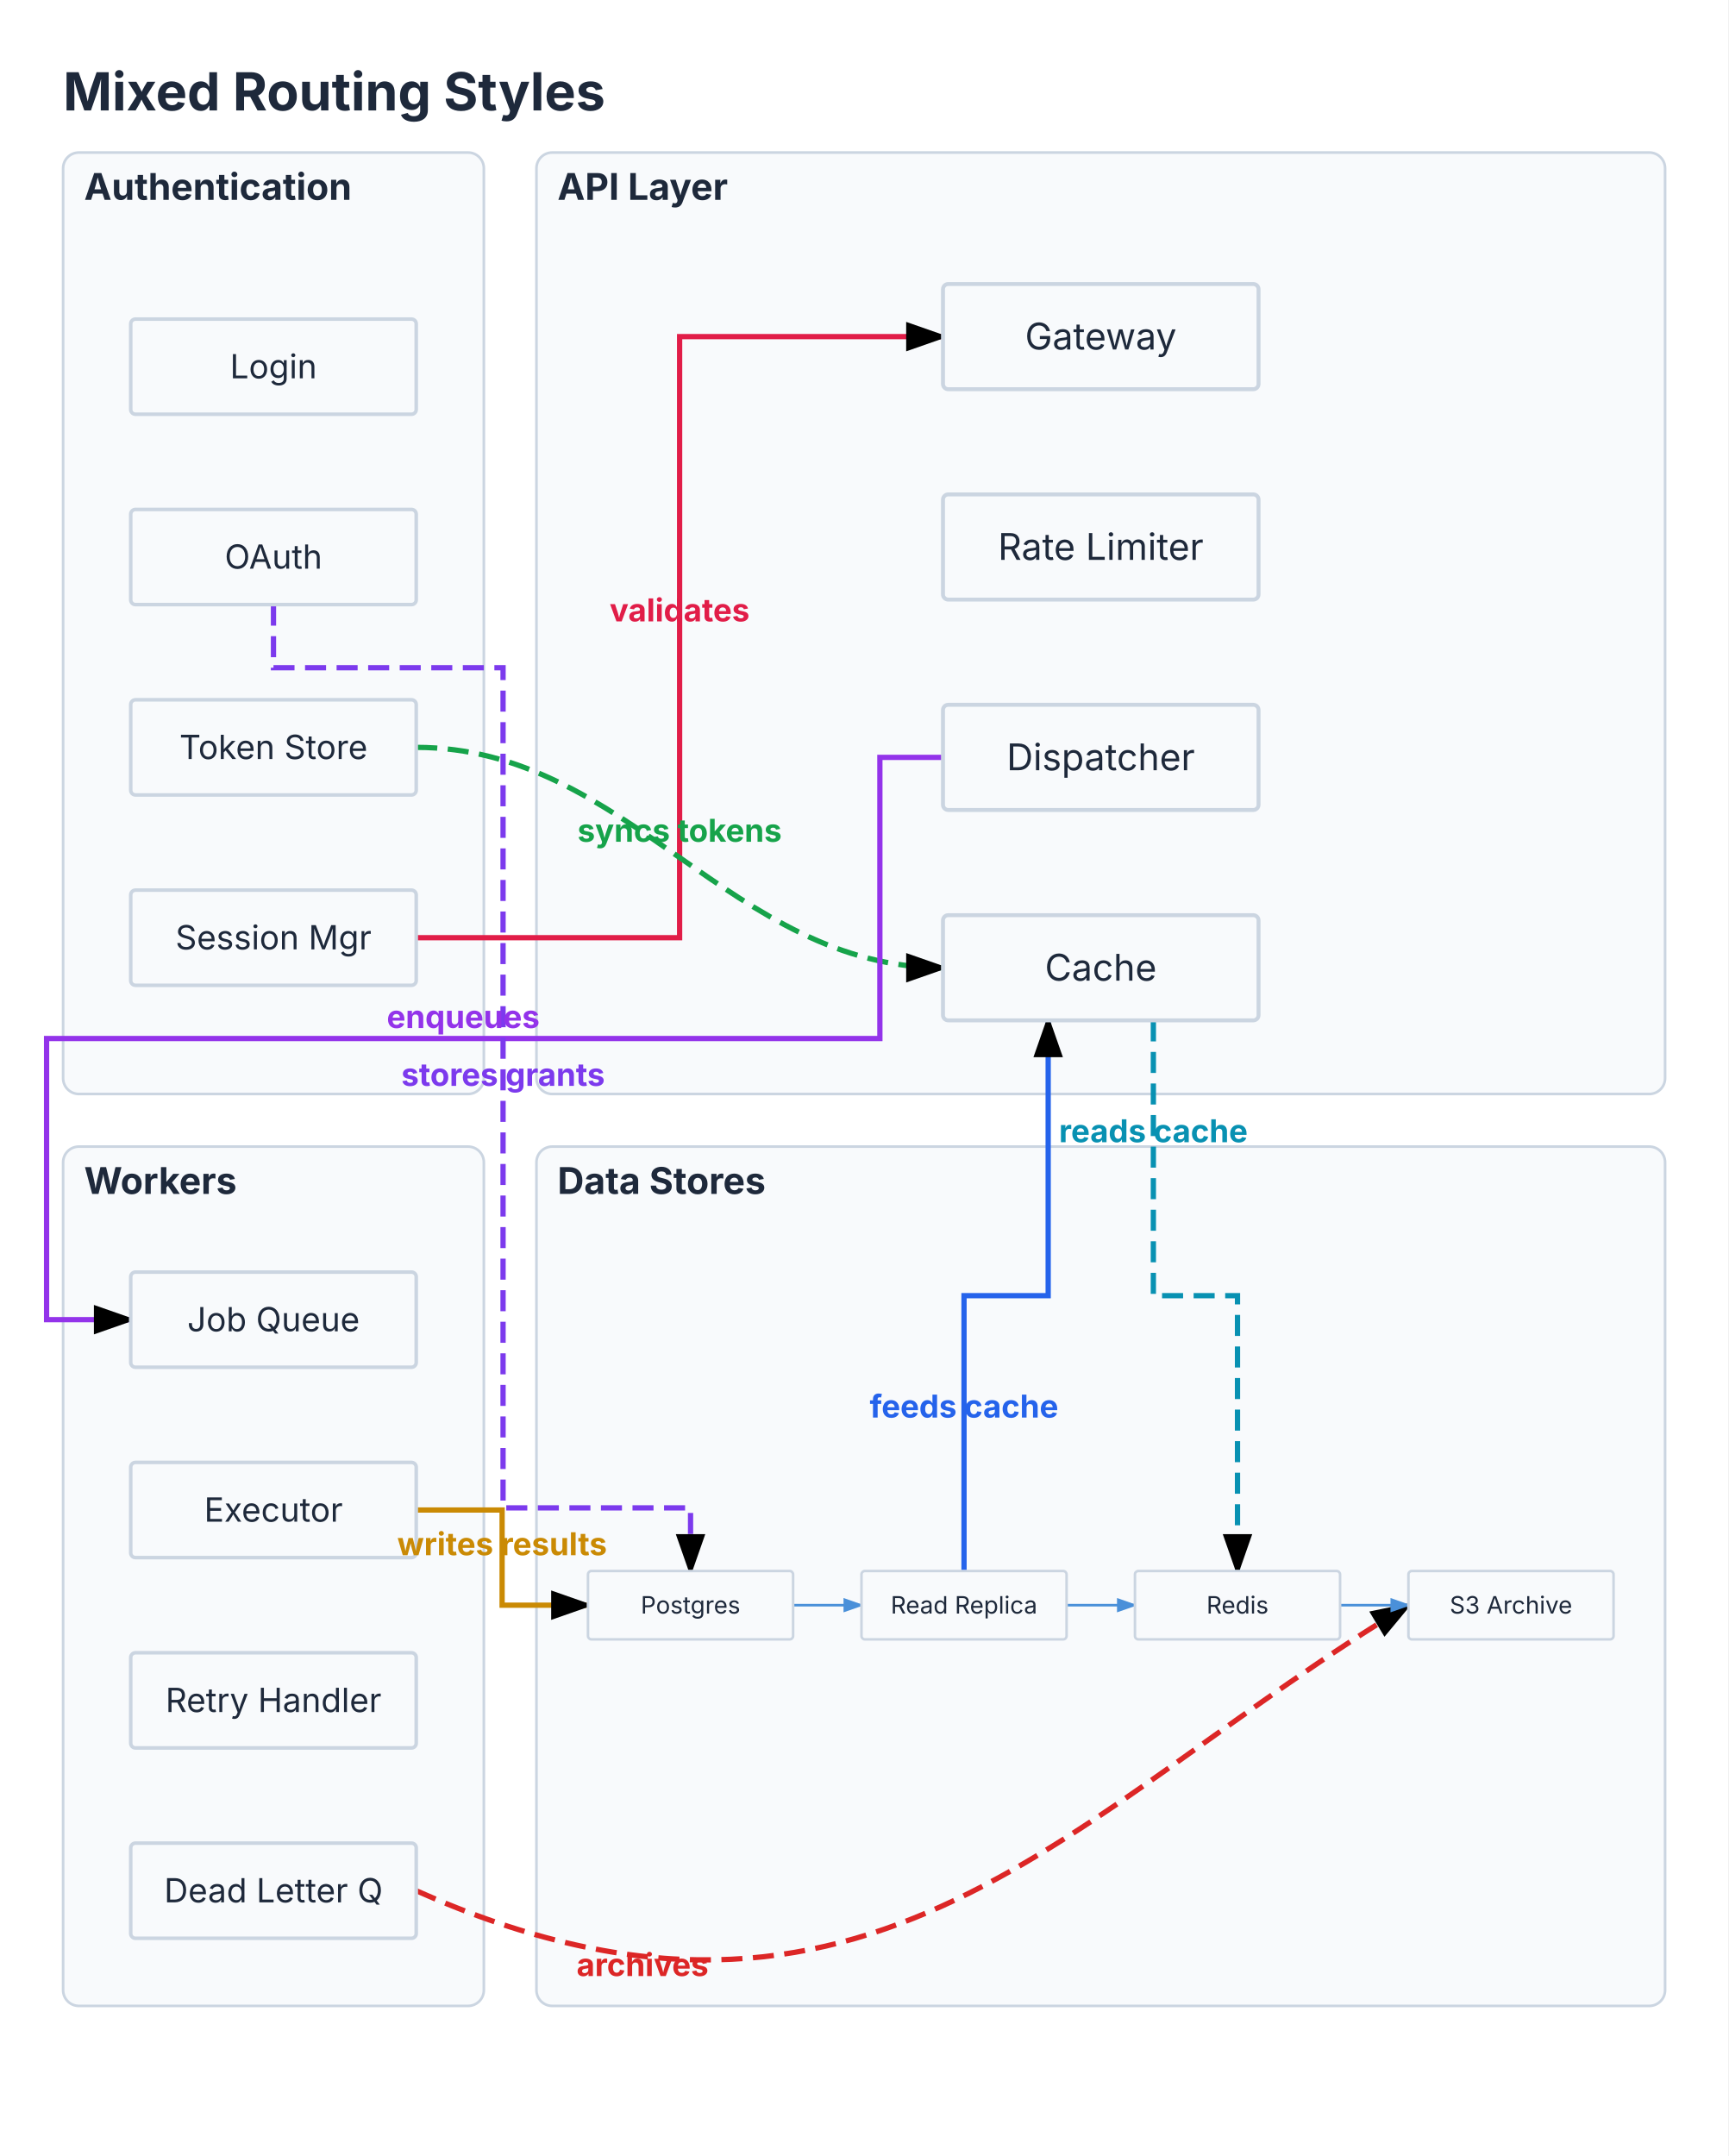
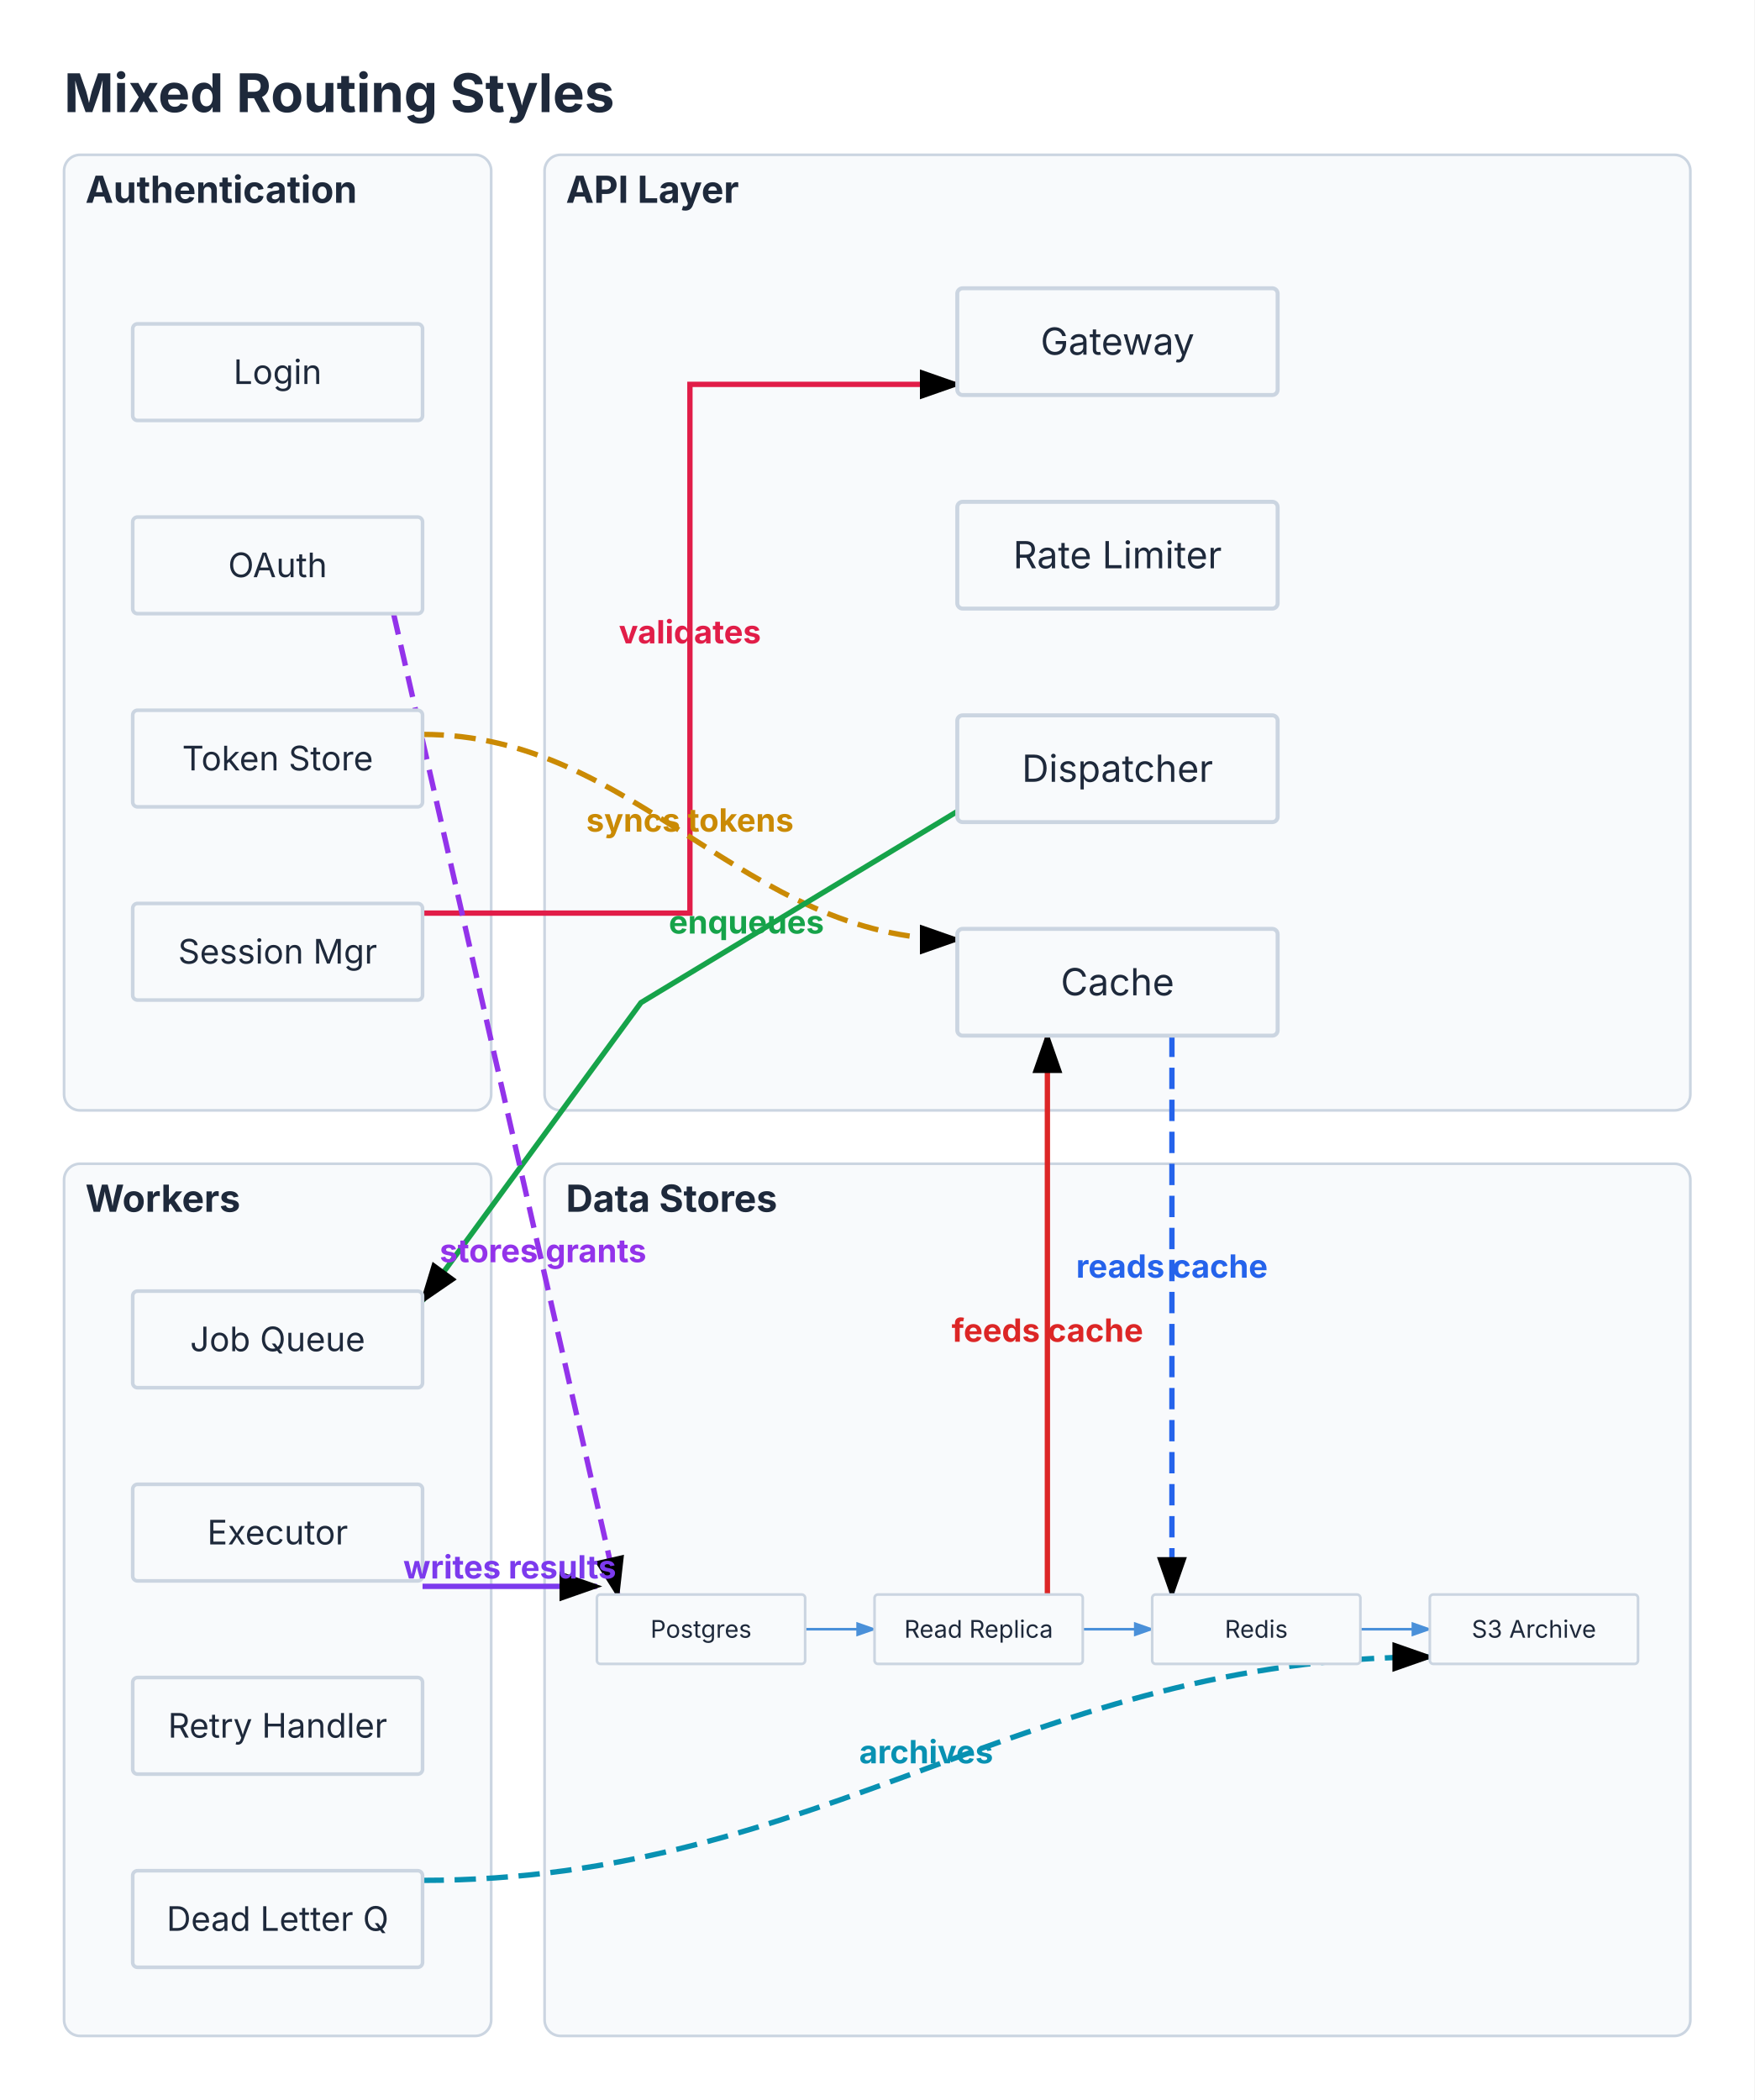
- <svg xmlns="http://www.w3.org/2000/svg" viewBox="0 0 657.2 819.833" width="657.2" height="819.833">
+ <svg xmlns="http://www.w3.org/2000/svg" viewBox="0 0 657.2 786.762" width="657.2" height="786.762">
  <defs>
    <marker id="triton-arrow" markerWidth="8" markerHeight="5.6" refX="7" refY="2.8" orient="auto">
      <polygon points="0 0, 8 2.8, 0 5.6" fill="#4A90D9" />
    </marker>
    <marker id="triton-crosslink-arrow" markerWidth="8" markerHeight="5.6" refX="7" refY="2.8" orient="auto">
      <polygon points="0 0, 8 2.8, 0 5.6" fill="currentColor" />
    </marker>
  </defs>
  <rect width="100%" height="100%" fill="#FFFFFF" />
  <text x="24" y="42" font-size="20" font-family="Inter, system-ui, -apple-system, sans-serif" fill="#1E293B" font-weight="bold">Mixed Routing Styles</text>
  <rect x="24" y="58" width="160" height="358" fill="#F8FAFC" stroke="#CBD5E1" stroke-width="1" rx="6" />
  <rect x="204" y="58" width="429.2" height="358" fill="#F8FAFC" stroke="#CBD5E1" stroke-width="1" rx="6" />
  <rect x="24" y="436" width="160" height="326.762" fill="#F8FAFC" stroke="#CBD5E1" stroke-width="1" rx="6" />
  <rect x="204" y="436" width="429.2" height="326.762" fill="#F8FAFC" stroke="#CBD5E1" stroke-width="1" rx="6" />
-   <path d="M 158.286 356.571 L 258.443 356.571 L 258.443 128 L 358.6 128" stroke="#E11D48" stroke-width="2" fill="none" marker-end="url(#triton-crosslink-arrow)" />
-   <path d="M 158.286 284.19 C 238.411 284.19 278.474 368 358.6 368" stroke="#16A34A" stroke-width="2" fill="none" stroke-dasharray="8 4" marker-end="url(#triton-crosslink-arrow)">
+   <path d="M 158.286 342.095 L 258.443 342.095 L 258.443 144 L 358.6 144" stroke="#E11D48" stroke-width="2" fill="none" marker-end="url(#triton-crosslink-arrow)" />
+   <path d="M 158.286 275.143 C 238.411 275.143 278.474 352 358.6 352" stroke="#CA8A04" stroke-width="2" fill="none" stroke-dasharray="8 4" marker-end="url(#triton-crosslink-arrow)">
    <animate attributeName="stroke-dashoffset" from="0" to="-12" dur="0.8s" repeatCount="indefinite" />
  </path>
-   <path d="M 358.6 288 L 334.6 288 L 334.6 394.905 L 17.714 394.905 L 17.714 501.81 L 49.714 501.81" stroke="#9333EA" stroke-width="2" fill="none" marker-end="url(#triton-crosslink-arrow)" />
-   <path d="M 438.6 388 L 438.6 492.69 L 470.6 492.69 L 470.6 597.381" stroke="#0891B2" stroke-width="2" fill="none" stroke-dasharray="8 4" marker-end="url(#triton-crosslink-arrow)">
+   <path d="M 358.6 304 L 240.11 375.635 L 158.286 487.333" stroke="#16A34A" stroke-width="2" fill="none" marker-end="url(#triton-crosslink-arrow)" />
+   <path d="M 439 388 C 439 471.752 439 513.629 439 597.381" stroke="#2563EB" stroke-width="2" fill="none" stroke-dasharray="8 4" marker-end="url(#triton-crosslink-arrow)">
    <animate attributeName="stroke-dashoffset" from="0" to="-12" dur="0.8s" repeatCount="indefinite" />
  </path>
-   <path d="M 158.286 574.19 L 190.943 574.19 L 190.943 610.381 L 223.6 610.381" stroke="#CA8A04" stroke-width="2" fill="none" marker-end="url(#triton-crosslink-arrow)" />
-   <path d="M 158.286 718.952 C 330.408 795.833 407.722 687.261 535.6 610.381" stroke="#DC2626" stroke-width="2" fill="none" stroke-dasharray="8 4" marker-end="url(#triton-crosslink-arrow)">
+   <path d="M 158.286 594.324 L 223.6 594.324" stroke="#7C3AED" stroke-width="2" fill="none" marker-end="url(#triton-crosslink-arrow)" />
+   <path d="M 158.286 704.476 C 308.286 704.476 385.6 620.781 535.6 620.781" stroke="#0891B2" stroke-width="2" fill="none" stroke-dasharray="8 4" marker-end="url(#triton-crosslink-arrow)">
    <animate attributeName="stroke-dashoffset" from="0" to="-12" dur="0.8s" repeatCount="indefinite" />
  </path>
-   <path d="M 366.6 597.381 L 366.6 492.69 L 398.6 492.69 L 398.6 388" stroke="#2563EB" stroke-width="2" fill="none" marker-end="url(#triton-crosslink-arrow)" />
-   <path d="M 104 229.905 L 104 253.905 L 191.3 253.905 L 191.3 573.381 L 262.6 573.381 L 262.6 597.381" stroke="#7C3AED" stroke-width="2" fill="none" stroke-dasharray="8 4" marker-end="url(#triton-crosslink-arrow)">
+   <path d="M 392.35 597.381 C 392.35 513.629 392.35 471.752 392.35 388" stroke="#DC2626" stroke-width="2" fill="none" marker-end="url(#triton-crosslink-arrow)" />
+   <path d="M 147.429 229.905 L 231.4 597.381" stroke="#9333EA" stroke-width="2" fill="none" stroke-dasharray="8 4" marker-end="url(#triton-crosslink-arrow)">
    <animate attributeName="stroke-dashoffset" from="0" to="-12" dur="0.8s" repeatCount="indefinite" />
  </path>
  <text x="32" y="76" font-size="14" font-family="Inter, system-ui, -apple-system, sans-serif" fill="#1E293B" font-weight="bold">Authentication</text>
  <g transform="translate(28, 99.61905) scale(0.9047619)">
    <g id="login">
      <rect x="24" y="24" width="120" height="40" fill="#F8FAFC" stroke="#CBD5E1" stroke-width="1.5" rx="2" />
      <text x="84" y="48.9" font-size="14" font-family="Inter, system-ui, -apple-system, sans-serif" fill="#1E293B" text-anchor="middle">Login</text>
    </g>
    <g id="oauth">
      <rect x="24" y="104" width="120" height="40" fill="#F8FAFC" stroke="#CBD5E1" stroke-width="1.5" rx="2" />
      <text x="84" y="128.9" font-size="14" font-family="Inter, system-ui, -apple-system, sans-serif" fill="#1E293B" text-anchor="middle">OAuth</text>
    </g>
    <g id="tokens">
      <rect x="24" y="184" width="120" height="40" fill="#F8FAFC" stroke="#CBD5E1" stroke-width="1.5" rx="2" />
      <text x="84" y="208.9" font-size="14" font-family="Inter, system-ui, -apple-system, sans-serif" fill="#1E293B" text-anchor="middle">Token Store</text>
    </g>
    <g id="session">
      <rect x="24" y="264" width="120" height="40" fill="#F8FAFC" stroke="#CBD5E1" stroke-width="1.5" rx="2" />
      <text x="84" y="288.9" font-size="14" font-family="Inter, system-ui, -apple-system, sans-serif" fill="#1E293B" text-anchor="middle">Session Mgr</text>
    </g>
  </g>
  <text x="212" y="76" font-size="14" font-family="Inter, system-ui, -apple-system, sans-serif" fill="#1E293B" font-weight="bold">API Layer</text>
  <g transform="translate(334.6, 84) scale(1)">
    <g id="gw">
      <rect x="24" y="24" width="120" height="40" fill="#F8FAFC" stroke="#CBD5E1" stroke-width="1.5" rx="2" />
      <text x="84" y="48.9" font-size="14" font-family="Inter, system-ui, -apple-system, sans-serif" fill="#1E293B" text-anchor="middle">Gateway</text>
    </g>
    <g id="rate">
      <rect x="24" y="104" width="120" height="40" fill="#F8FAFC" stroke="#CBD5E1" stroke-width="1.5" rx="2" />
      <text x="84" y="128.9" font-size="14" font-family="Inter, system-ui, -apple-system, sans-serif" fill="#1E293B" text-anchor="middle">Rate Limiter</text>
    </g>
    <g id="dispatch">
      <rect x="24" y="184" width="120" height="40" fill="#F8FAFC" stroke="#CBD5E1" stroke-width="1.5" rx="2" />
      <text x="84" y="208.9" font-size="14" font-family="Inter, system-ui, -apple-system, sans-serif" fill="#1E293B" text-anchor="middle">Dispatcher</text>
    </g>
    <g id="cache">
      <rect x="24" y="264" width="120" height="40" fill="#F8FAFC" stroke="#CBD5E1" stroke-width="1.5" rx="2" />
      <text x="84" y="288.9" font-size="14" font-family="Inter, system-ui, -apple-system, sans-serif" fill="#1E293B" text-anchor="middle">Cache</text>
    </g>
  </g>
  <text x="32" y="454" font-size="14" font-family="Inter, system-ui, -apple-system, sans-serif" fill="#1E293B" font-weight="bold">Workers</text>
  <g transform="translate(28, 462) scale(0.9047619)">
    <g id="queue">
      <rect x="24" y="24" width="120" height="40" fill="#F8FAFC" stroke="#CBD5E1" stroke-width="1.5" rx="2" />
      <text x="84" y="48.9" font-size="14" font-family="Inter, system-ui, -apple-system, sans-serif" fill="#1E293B" text-anchor="middle">Job Queue</text>
    </g>
    <g id="exec">
      <rect x="24" y="104" width="120" height="40" fill="#F8FAFC" stroke="#CBD5E1" stroke-width="1.5" rx="2" />
      <text x="84" y="128.9" font-size="14" font-family="Inter, system-ui, -apple-system, sans-serif" fill="#1E293B" text-anchor="middle">Executor</text>
    </g>
    <g id="retry">
      <rect x="24" y="184" width="120" height="40" fill="#F8FAFC" stroke="#CBD5E1" stroke-width="1.5" rx="2" />
      <text x="84" y="208.9" font-size="14" font-family="Inter, system-ui, -apple-system, sans-serif" fill="#1E293B" text-anchor="middle">Retry Handler</text>
    </g>
    <g id="dlq">
      <rect x="24" y="264" width="120" height="40" fill="#F8FAFC" stroke="#CBD5E1" stroke-width="1.5" rx="2" />
      <text x="84" y="288.9" font-size="14" font-family="Inter, system-ui, -apple-system, sans-serif" fill="#1E293B" text-anchor="middle">Dead Letter Q</text>
    </g>
  </g>
  <text x="212" y="454" font-size="14" font-family="Inter, system-ui, -apple-system, sans-serif" fill="#1E293B" font-weight="bold">Data Stores</text>
  <g transform="translate(208, 581.781) scale(0.65)">
    <path d="M 144 44 L 184 44" stroke="#4A90D9" stroke-width="1.5" fill="none" marker-end="url(#triton-arrow)" />
    <path d="M 304 44 L 344 44" stroke="#4A90D9" stroke-width="1.5" fill="none" marker-end="url(#triton-arrow)" />
    <path d="M 464 44 L 504 44" stroke="#4A90D9" stroke-width="1.5" fill="none" marker-end="url(#triton-arrow)" />
    <g id="pg">
      <rect x="24" y="24" width="120" height="40" fill="#F8FAFC" stroke="#CBD5E1" stroke-width="1.5" rx="2" />
      <text x="84" y="48.9" font-size="14" font-family="Inter, system-ui, -apple-system, sans-serif" fill="#1E293B" text-anchor="middle">Postgres</text>
    </g>
    <g id="replica">
      <rect x="184" y="24" width="120" height="40" fill="#F8FAFC" stroke="#CBD5E1" stroke-width="1.5" rx="2" />
      <text x="244" y="48.9" font-size="14" font-family="Inter, system-ui, -apple-system, sans-serif" fill="#1E293B" text-anchor="middle">Read Replica</text>
    </g>
    <g id="redis">
      <rect x="344" y="24" width="120" height="40" fill="#F8FAFC" stroke="#CBD5E1" stroke-width="1.5" rx="2" />
      <text x="404" y="48.9" font-size="14" font-family="Inter, system-ui, -apple-system, sans-serif" fill="#1E293B" text-anchor="middle">Redis</text>
    </g>
    <g id="s3">
      <rect x="504" y="24" width="120" height="40" fill="#F8FAFC" stroke="#CBD5E1" stroke-width="1.5" rx="2" />
      <text x="564" y="48.9" font-size="14" font-family="Inter, system-ui, -apple-system, sans-serif" fill="#1E293B" text-anchor="middle">S3 Archive</text>
    </g>
  </g>
-   <text x="258.443" y="236.286" font-size="12" font-family="Inter, system-ui, -apple-system, sans-serif" fill="#E11D48" text-anchor="middle" font-weight="bold">validates</text>
-   <text x="258.443" y="320.095" font-size="12" font-family="Inter, system-ui, -apple-system, sans-serif" fill="#16A34A" text-anchor="middle" font-weight="bold">syncs tokens</text>
-   <text x="176.157" y="390.911" font-size="12" font-family="Inter, system-ui, -apple-system, sans-serif" fill="#9333EA" text-anchor="middle" font-weight="bold">enqueues</text>
-   <text x="438.6" y="434.345" font-size="12" font-family="Inter, system-ui, -apple-system, sans-serif" fill="#0891B2" text-anchor="middle" font-weight="bold">reads cache</text>
-   <text x="190.943" y="591.381" font-size="12" font-family="Inter, system-ui, -apple-system, sans-serif" fill="#CA8A04" text-anchor="middle" font-weight="bold">writes results</text>
-   <text x="244.347" y="751.393" font-size="12" font-family="Inter, system-ui, -apple-system, sans-serif" fill="#DC2626" text-anchor="middle" font-weight="bold">archives</text>
-   <text x="366.6" y="539.036" font-size="12" font-family="Inter, system-ui, -apple-system, sans-serif" fill="#2563EB" text-anchor="middle" font-weight="bold">feeds cache</text>
-   <text x="191.3" y="412.911" font-size="12" font-family="Inter, system-ui, -apple-system, sans-serif" fill="#7C3AED" text-anchor="middle" font-weight="bold">stores grants</text>
+   <text x="258.443" y="241.048" font-size="12" font-family="Inter, system-ui, -apple-system, sans-serif" fill="#E11D48" text-anchor="middle" font-weight="bold">validates</text>
+   <text x="258.443" y="311.571" font-size="12" font-family="Inter, system-ui, -apple-system, sans-serif" fill="#CA8A04" text-anchor="middle" font-weight="bold">syncs tokens</text>
+   <text x="279.606" y="349.757" font-size="12" font-family="Inter, system-ui, -apple-system, sans-serif" fill="#16A34A" text-anchor="middle" font-weight="bold">enqueues</text>
+   <text x="439" y="478.69" font-size="12" font-family="Inter, system-ui, -apple-system, sans-serif" fill="#2563EB" text-anchor="middle" font-weight="bold">reads cache</text>
+   <text x="190.943" y="591.381" font-size="12" font-family="Inter, system-ui, -apple-system, sans-serif" fill="#7C3AED" text-anchor="middle" font-weight="bold">writes results</text>
+   <text x="346.943" y="660.629" font-size="12" font-family="Inter, system-ui, -apple-system, sans-serif" fill="#0891B2" text-anchor="middle" font-weight="bold">archives</text>
+   <text x="392.35" y="502.69" font-size="12" font-family="Inter, system-ui, -apple-system, sans-serif" fill="#DC2626" text-anchor="middle" font-weight="bold">feeds cache</text>
+   <text x="203.41" y="472.889" font-size="12" font-family="Inter, system-ui, -apple-system, sans-serif" fill="#9333EA" text-anchor="middle" font-weight="bold">stores grants</text>
</svg>
